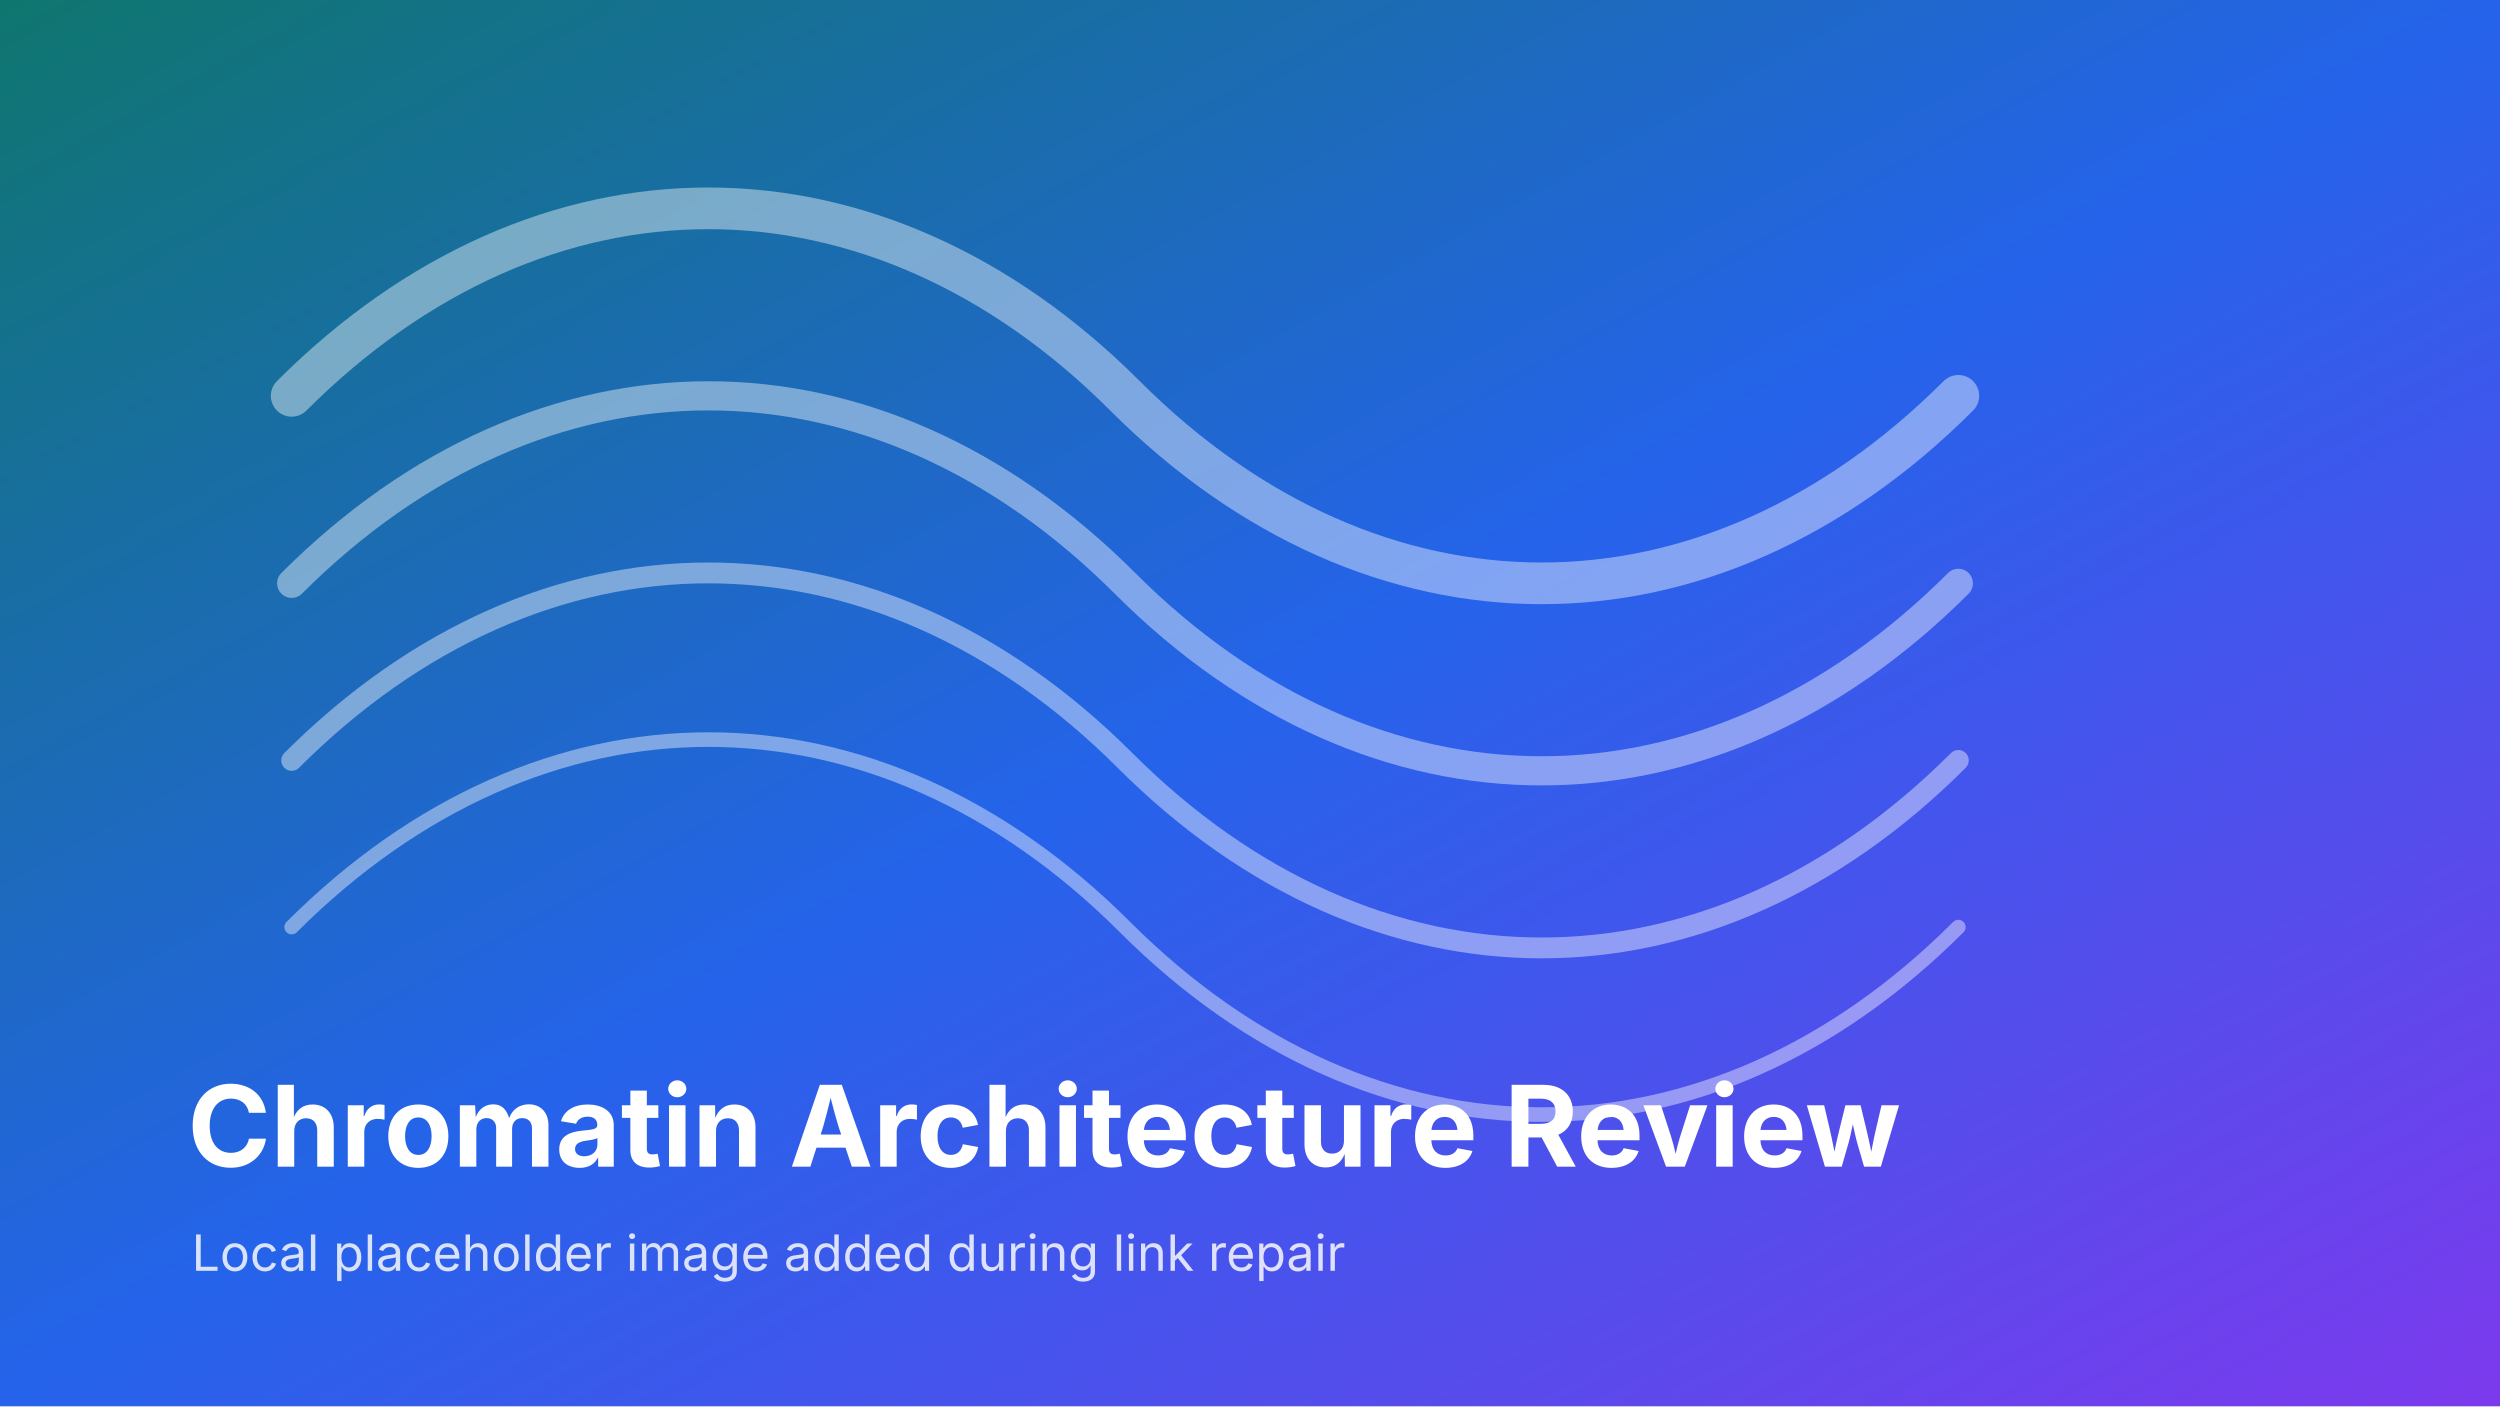
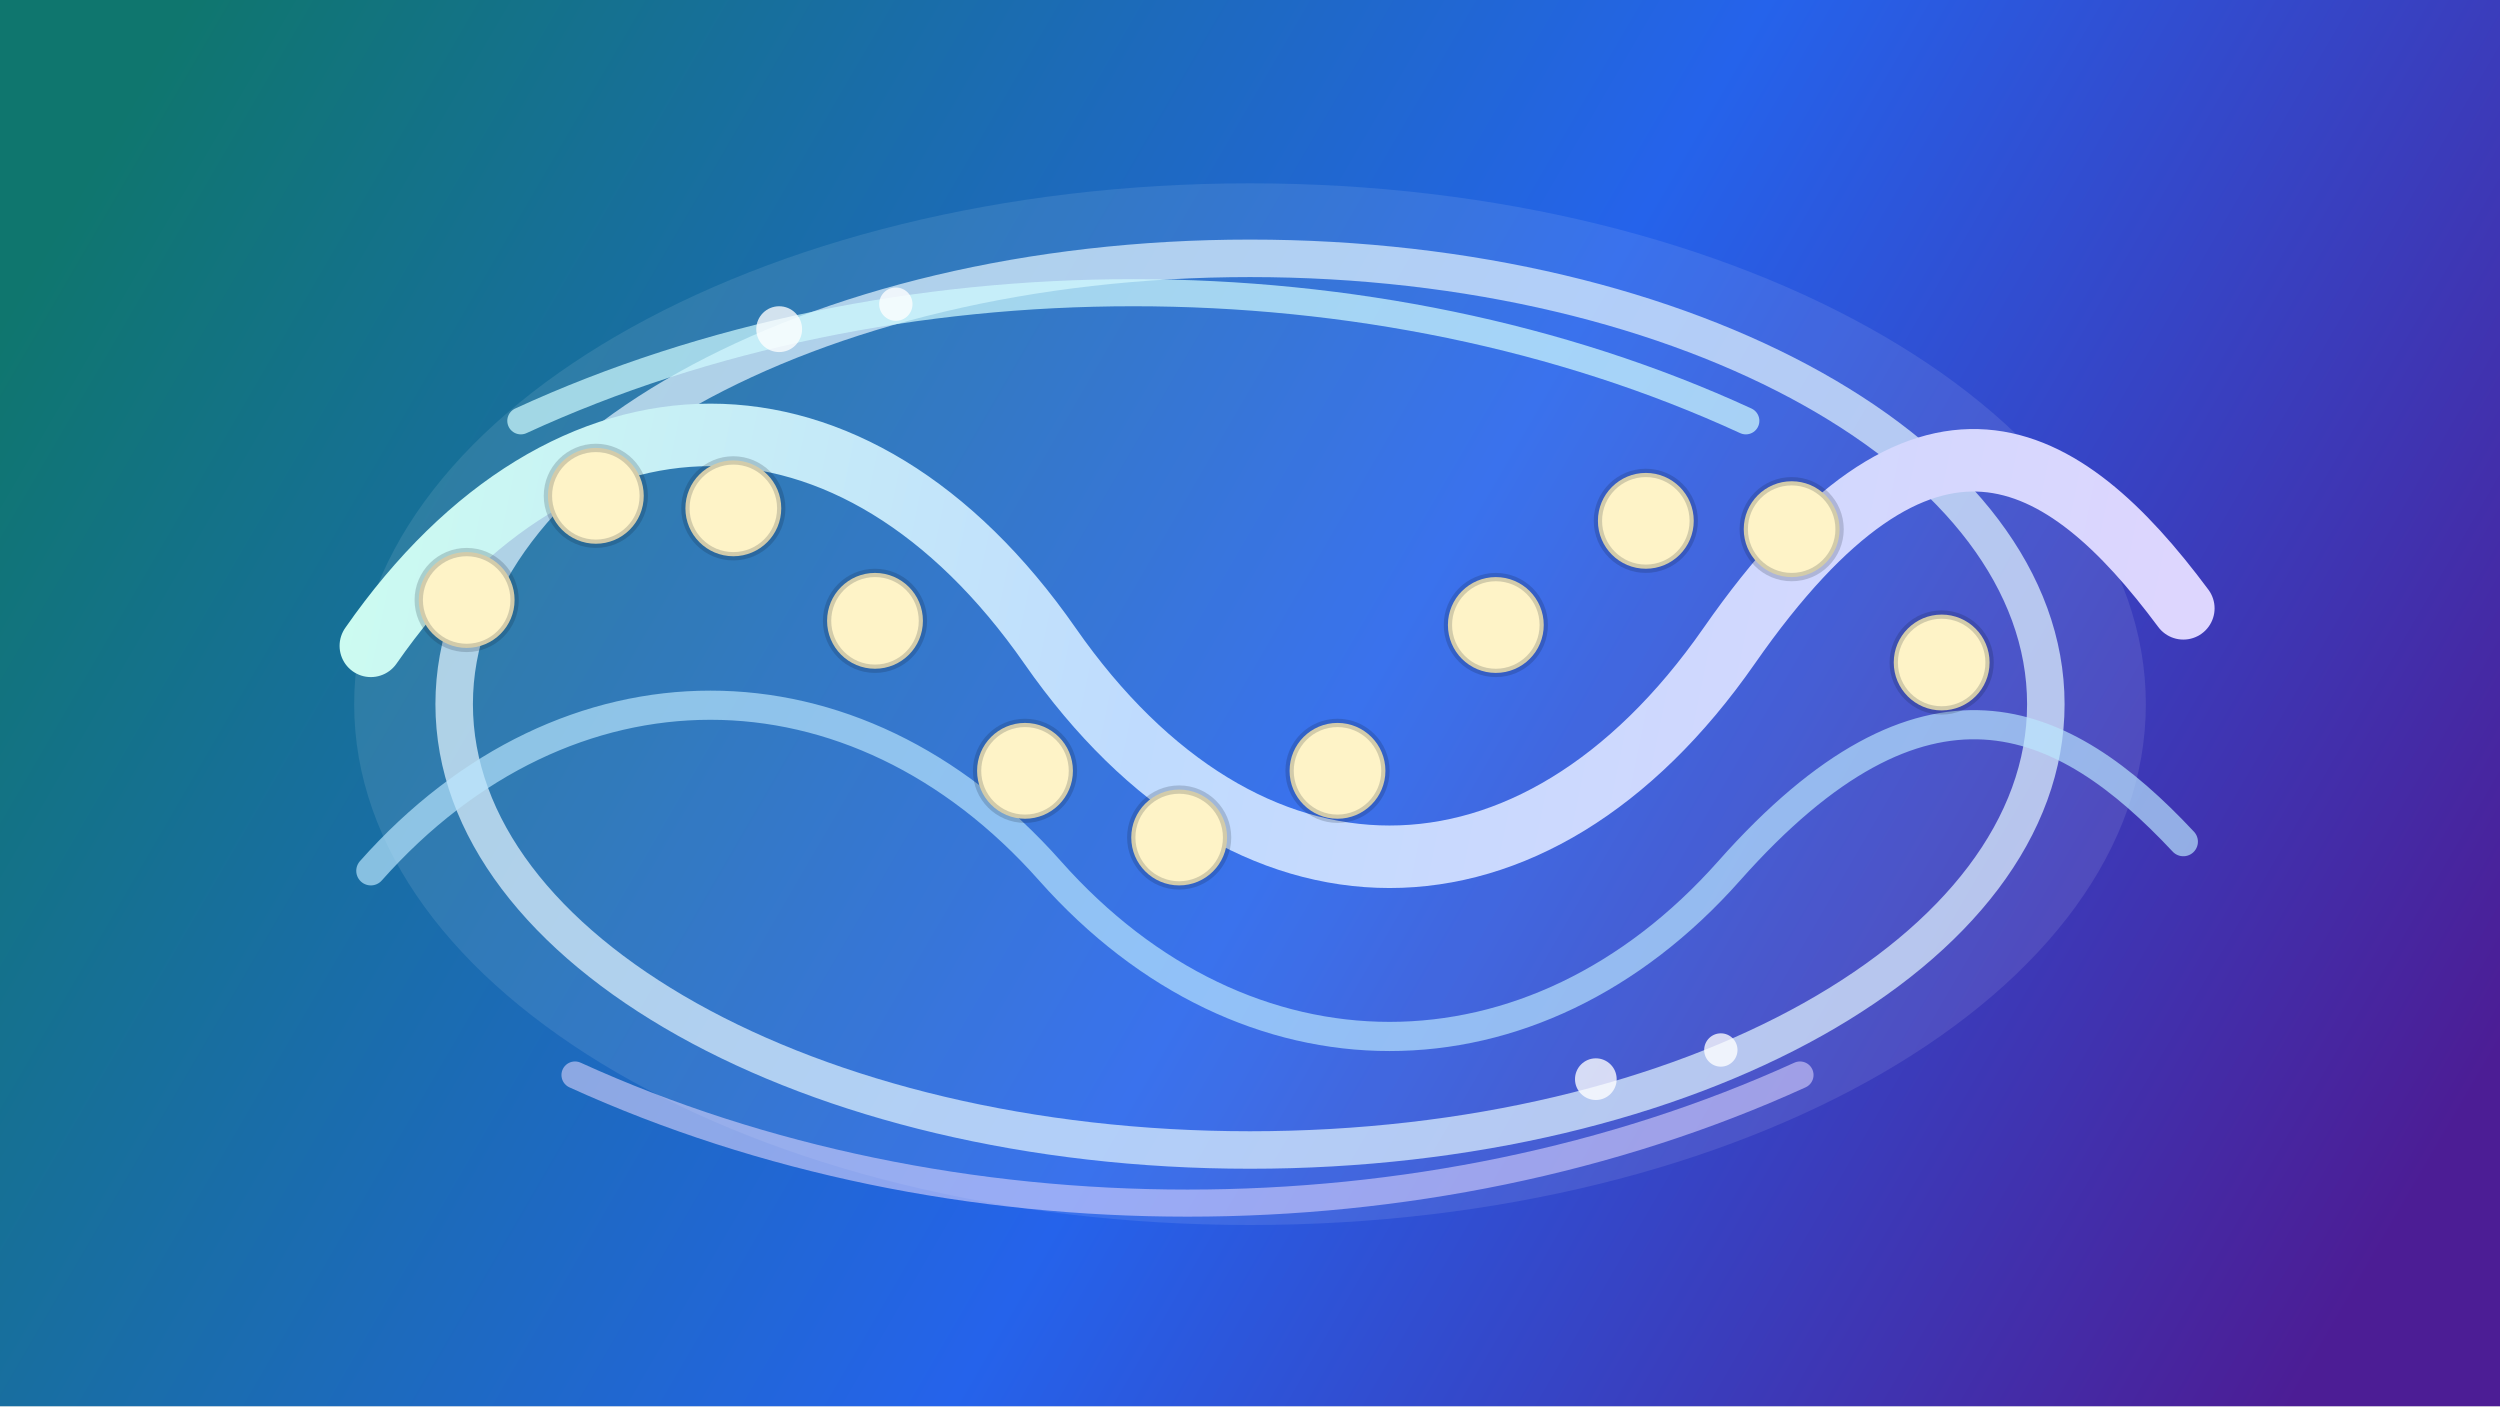
<svg xmlns="http://www.w3.org/2000/svg" viewBox="0 0 1200 675" role="img" aria-labelledby="title desc">
  <defs>
-     <linearGradient id="bg" x1="0%" y1="0%" x2="100%" y2="100%">
-       <stop offset="0%" stop-color="#0f766e" />
-       <stop offset="50%" stop-color="#2563eb" />
-       <stop offset="100%" stop-color="#7c3aed" />
+     <linearGradient id="bg" x1="72" y1="32" x2="1120" y2="642" gradientUnits="userSpaceOnUse">
+       <stop stop-color="#0f766e" />
+       <stop offset="0.54" stop-color="#2563eb" />
+       <stop offset="1" stop-color="#4c1d95" />
+     </linearGradient>
+     <linearGradient id="fiber" x1="178" y1="232" x2="1018" y2="404" gradientUnits="userSpaceOnUse">
+       <stop stop-color="#ccfbf1" />
+       <stop offset="0.45" stop-color="#bfdbfe" />
+       <stop offset="1" stop-color="#ddd6fe" />
    </linearGradient>
  </defs>
  <rect width="1200" height="675" fill="url(#bg)" />
-   <g fill="none" stroke="#ffffff" stroke-linecap="round" stroke-opacity="0.42">
-     <path d="M140 190c120-120 280-120 400 0s280 120 400 0" stroke-width="20" />
-     <path d="M140 280c120-120 280-120 400 0s280 120 400 0" stroke-width="14" />
-     <path d="M140 365c120-120 280-120 400 0s280 120 400 0" stroke-width="10" />
-     <path d="M140 445c120-120 280-120 400 0s280 120 400 0" stroke-width="7" />
+   <ellipse cx="600" cy="338" rx="430" ry="250" fill="#ffffff" opacity="0.10" />
+   <ellipse cx="600" cy="338" rx="382" ry="214" fill="none" stroke="#e0f2fe" stroke-width="18" opacity="0.72" />
+   <g fill="none" stroke-linecap="round">
+     <path d="M178 310c94-135 232-135 326 0s232 135 326 0 160-96 218-18" stroke="url(#fiber)" stroke-width="30" />
+     <path d="M178 418c94-106 232-106 326 0s232 106 326 0 160-76 218-14" stroke="#bae6fd" stroke-width="14" opacity="0.68" />
+     <path d="M250 202c178-82 410-82 588 0" stroke="#cffafe" stroke-width="13" opacity="0.72" />
+     <path d="M276 516c180 82 408 82 588 0" stroke="#ddd6fe" stroke-width="13" opacity="0.58" />
  </g>
-   <g fill="#ffffff">
-     <text x="90" y="560" font-family="Inter, Arial, sans-serif" font-size="54" font-weight="700">Chromatin Architecture Review</text>
-     <text x="92" y="610" font-family="Inter, Arial, sans-serif" font-size="24" opacity="0.82">Local placeholder image added during link repair</text>
+   <g fill="#fef3c7" stroke="#0f172a" stroke-opacity="0.18" stroke-width="4">
+     <circle cx="224" cy="288" r="23" />
+     <circle cx="286" cy="238" r="23" />
+     <circle cx="352" cy="244" r="23" />
+     <circle cx="420" cy="298" r="23" />
+     <circle cx="492" cy="370" r="23" />
+     <circle cx="566" cy="402" r="23" />
+     <circle cx="642" cy="370" r="23" />
+     <circle cx="718" cy="300" r="23" />
+     <circle cx="790" cy="250" r="23" />
+     <circle cx="860" cy="254" r="23" />
+     <circle cx="932" cy="318" r="23" />
+   </g>
+   <g fill="#ffffff" opacity="0.78">
+     <circle cx="374" cy="158" r="11" />
+     <circle cx="430" cy="146" r="8" />
+     <circle cx="766" cy="518" r="10" />
+     <circle cx="826" cy="504" r="8" />
  </g>
</svg>
